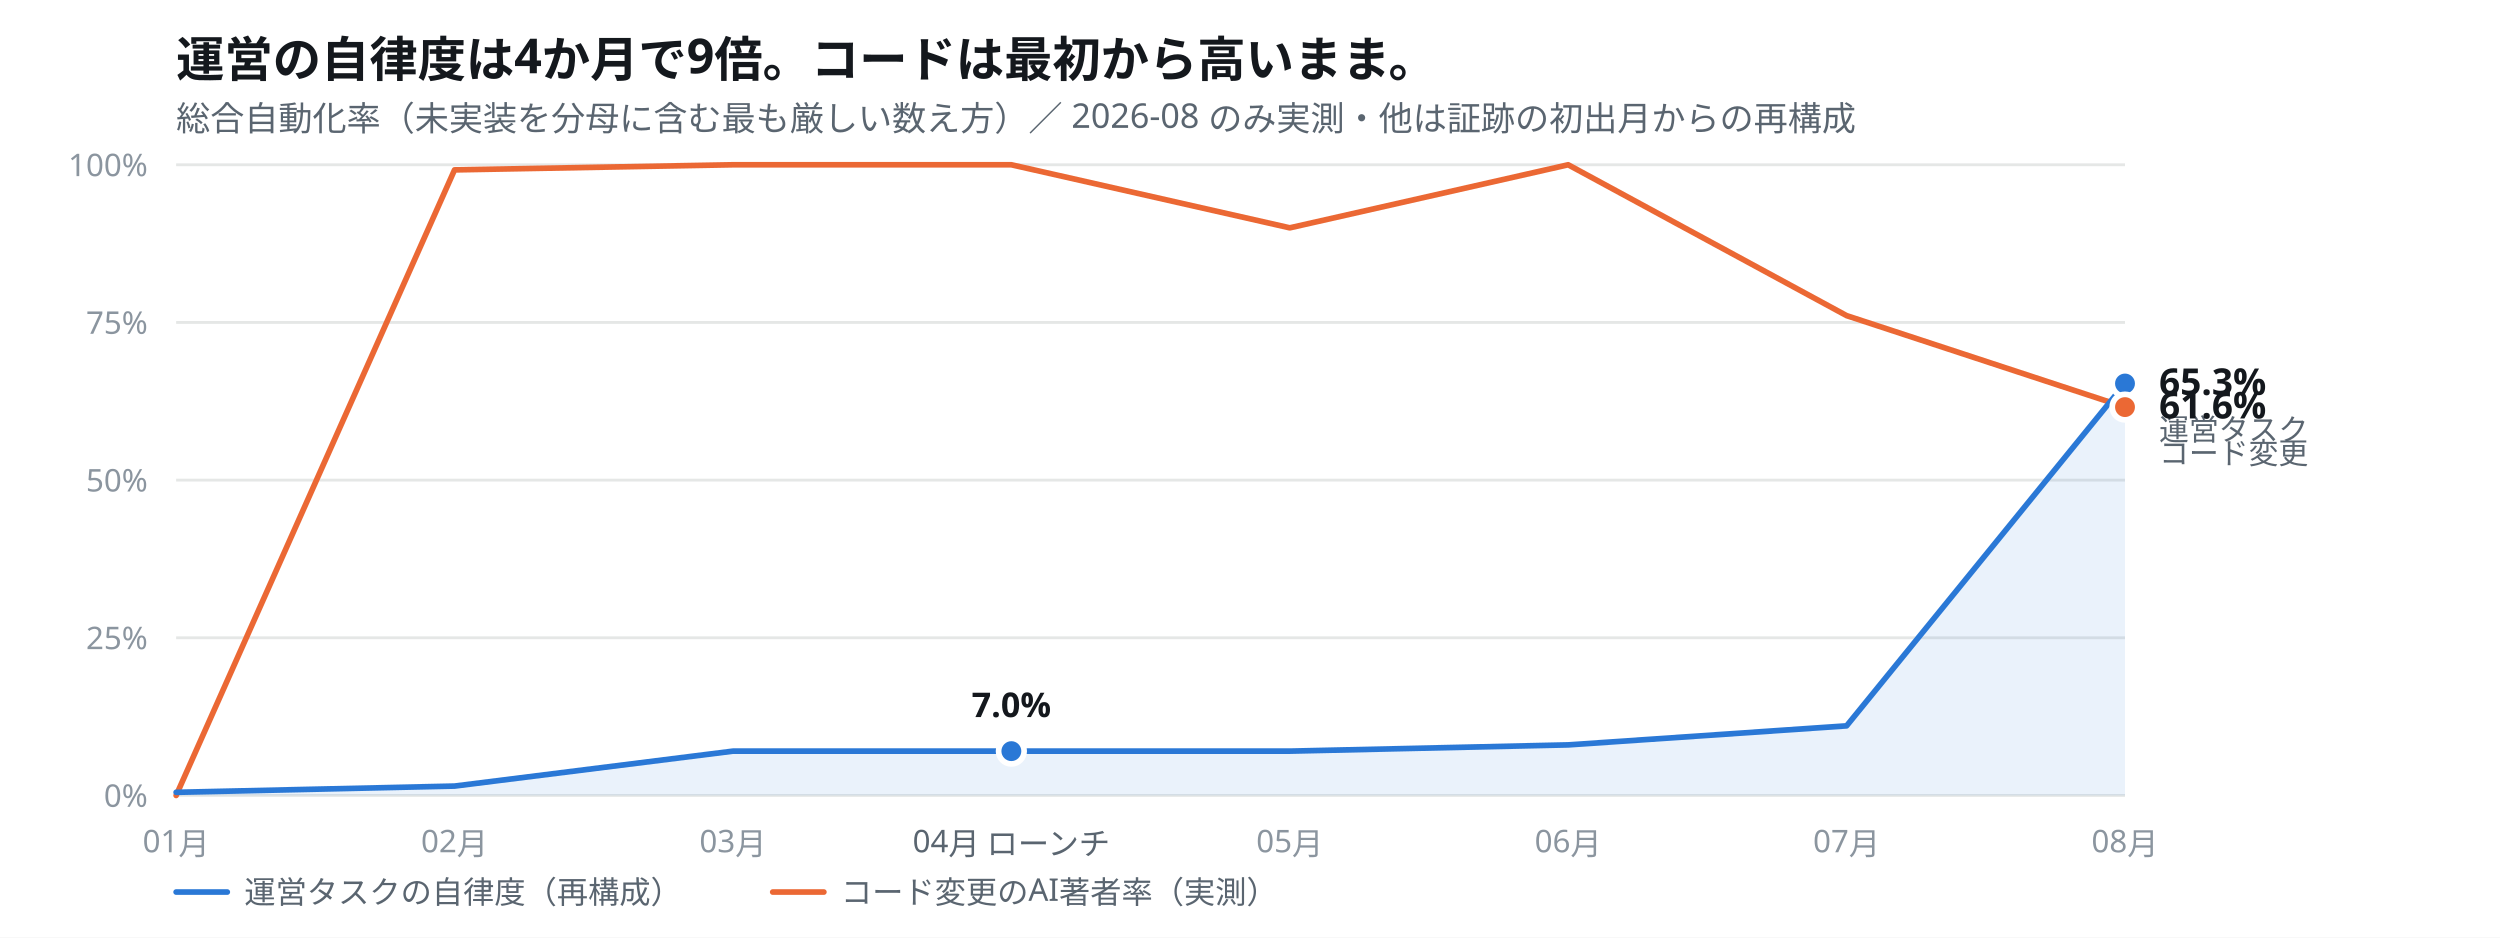
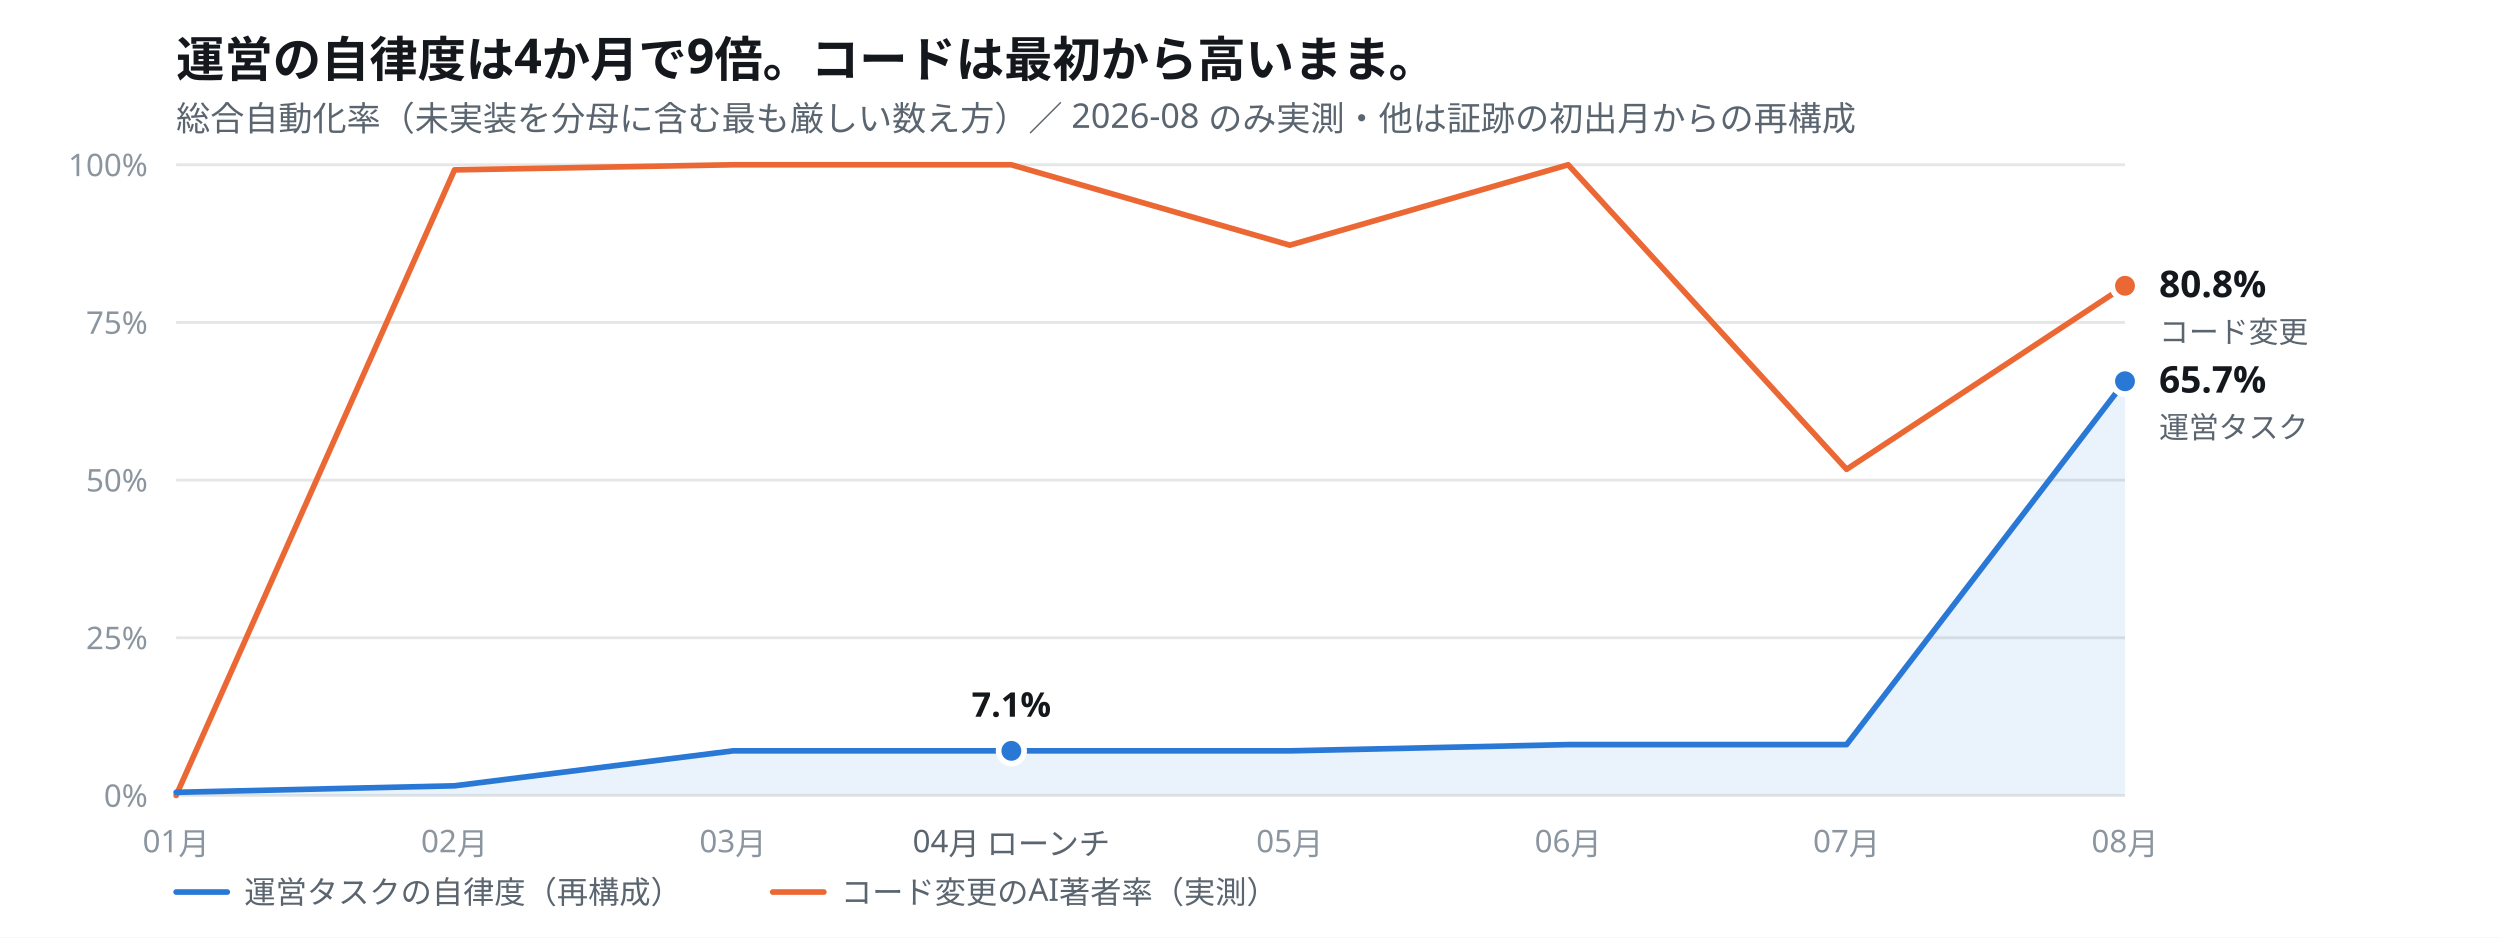
<svg xmlns="http://www.w3.org/2000/svg" viewBox="0 0 880 330" width="880" height="330" font-family="'Zen Kaku Gothic New','Hiragino Sans','Noto Sans JP',sans-serif" role="img" aria-label="運営タスクの自律度とコード変更のAI比率の月次推移">
  <rect width="880" height="330" fill="#ffffff" />
  <text x="62" y="27" fill="#14181d" font-size="17" font-weight="700">運営の自律度は4か月で9倍。コードは最初から高いまま。</text>
  <text x="62" y="46" fill="#5a6570" font-size="12">総合自動化率（未実装を分母に含む最も厳しい数え方）／ 2026-08 のみ実測・他は証跡の初出月からの再構成</text>
  <line x1="62" y1="280.0" x2="748" y2="280.0" stroke="#e5e7e6" stroke-width="1" />
  <text x="52" y="284.0" fill="#8b959f" font-size="11" text-anchor="end" font-variant-numeric="tabular-nums">0%</text>
  <line x1="62" y1="224.5" x2="748" y2="224.5" stroke="#e5e7e6" stroke-width="1" />
  <text x="52" y="228.5" fill="#8b959f" font-size="11" text-anchor="end" font-variant-numeric="tabular-nums">25%</text>
  <line x1="62" y1="169.0" x2="748" y2="169.0" stroke="#e5e7e6" stroke-width="1" />
  <text x="52" y="173.0" fill="#8b959f" font-size="11" text-anchor="end" font-variant-numeric="tabular-nums">50%</text>
  <line x1="62" y1="113.5" x2="748" y2="113.5" stroke="#e5e7e6" stroke-width="1" />
  <text x="52" y="117.5" fill="#8b959f" font-size="11" text-anchor="end" font-variant-numeric="tabular-nums">75%</text>
  <line x1="62" y1="58.0" x2="748" y2="58.0" stroke="#e5e7e6" stroke-width="1" />
  <text x="52" y="62.0" fill="#8b959f" font-size="11" text-anchor="end" font-variant-numeric="tabular-nums">100%</text>
  <text x="62.0" y="300" fill="#8b959f" font-size="11" text-anchor="middle">01月</text>
  <text x="160.0" y="300" fill="#8b959f" font-size="11" text-anchor="middle">02月</text>
  <text x="258.0" y="300" fill="#8b959f" font-size="11" text-anchor="middle">03月</text>
  <text x="356.0" y="300" fill="#5a6570" font-size="11" text-anchor="middle">04月 ローンチ</text>
  <text x="454.0" y="300" fill="#8b959f" font-size="11" text-anchor="middle">05月</text>
  <text x="552.0" y="300" fill="#8b959f" font-size="11" text-anchor="middle">06月</text>
  <text x="650.0" y="300" fill="#8b959f" font-size="11" text-anchor="middle">07月</text>
  <text x="748.0" y="300" fill="#8b959f" font-size="11" text-anchor="middle">08月</text>
-   <polygon points="62,280 62.0,278.9 160.0,276.7 258.0,264.4 356.0,264.4 454.0,264.4 552.0,262.2 650.0,255.5 748.0,135.0 748,280" fill="#2a78d6" fill-opacity="0.1" />
-   <polyline points="62.0,280.0 160.0,59.8 258.0,58.0 356.0,58.0 454.0,80.2 552.0,58.0 650.0,111.1 748.0,143.3" fill="none" stroke="#eb6834" stroke-width="2" stroke-linejoin="round" stroke-linecap="round" />
-   <polyline points="62.0,278.9 160.0,276.7 258.0,264.4 356.0,264.4 454.0,264.4 552.0,262.2 650.0,255.5 748.0,135.0" fill="none" stroke="#2a78d6" stroke-width="2" stroke-linejoin="round" stroke-linecap="round" />
-   <circle cx="748.0" cy="135.0" r="4.5" fill="#2a78d6" stroke="#ffffff" stroke-width="2" />
-   <circle cx="748.0" cy="143.3" r="4.5" fill="#eb6834" stroke="#ffffff" stroke-width="2" />
-   <circle cx="356.0" cy="264.4" r="4.5" fill="#2a78d6" stroke="#ffffff" stroke-width="2" />
-   <text x="760" y="139.0" fill="#14181d" font-size="13" font-weight="700" font-variant-numeric="tabular-nums">65.3%</text>
-   <text x="760" y="155.0" fill="#5a6570" font-size="10.5">運営タスク</text>
-   <text x="760" y="147.3" fill="#14181d" font-size="13" font-weight="700" font-variant-numeric="tabular-nums">61.6%</text>
-   <text x="760" y="163.3" fill="#5a6570" font-size="10.5">コード変更</text>
-   <text x="356.0" y="252.4" fill="#14181d" font-size="12" font-weight="700" text-anchor="middle" font-variant-numeric="tabular-nums">7.0%</text>
+   <polygon points="62,280 62.0,278.9 160.0,276.6 258.0,264.3 356.0,264.3 454.0,264.3 552.0,262.1 650.0,262.1 748.0,134.2 748,280" fill="#2a78d6" fill-opacity="0.1" />
+   <polyline points="62.0,280.0 160.0,59.8 258.0,58.0 356.0,58.0 454.0,86.3 552.0,58.0 650.0,165.2 748.0,100.6" fill="none" stroke="#eb6834" stroke-width="2" stroke-linejoin="round" stroke-linecap="round" />
+   <polyline points="62.0,278.9 160.0,276.6 258.0,264.3 356.0,264.3 454.0,264.3 552.0,262.1 650.0,262.1 748.0,134.2" fill="none" stroke="#2a78d6" stroke-width="2" stroke-linejoin="round" stroke-linecap="round" />
+   <circle cx="748.0" cy="134.2" r="4.5" fill="#2a78d6" stroke="#ffffff" stroke-width="2" />
+   <circle cx="748.0" cy="100.6" r="4.5" fill="#eb6834" stroke="#ffffff" stroke-width="2" />
+   <circle cx="356.0" cy="264.3" r="4.5" fill="#2a78d6" stroke="#ffffff" stroke-width="2" />
+   <text x="760" y="138.2" fill="#14181d" font-size="13" font-weight="700" font-variant-numeric="tabular-nums">65.7%</text>
+   <text x="760" y="154.2" fill="#5a6570" font-size="10.5">運営タスク</text>
+   <text x="760" y="104.6" fill="#14181d" font-size="13" font-weight="700" font-variant-numeric="tabular-nums">80.8%</text>
+   <text x="760" y="120.6" fill="#5a6570" font-size="10.5">コード変更</text>
+   <text x="356.0" y="252.3" fill="#14181d" font-size="12" font-weight="700" text-anchor="middle" font-variant-numeric="tabular-nums">7.1%</text>
  <line x1="62" y1="314" x2="80" y2="314" stroke="#2a78d6" stroke-width="2" stroke-linecap="round" />
  <text x="86" y="318" fill="#5a6570" font-size="11">運営タスクの自律度（再構成）</text>
  <line x1="272" y1="314" x2="290" y2="314" stroke="#eb6834" stroke-width="2" stroke-linecap="round" />
  <text x="296" y="318" fill="#5a6570" font-size="11">コード変更のAI著者率（実測）</text>
</svg>
